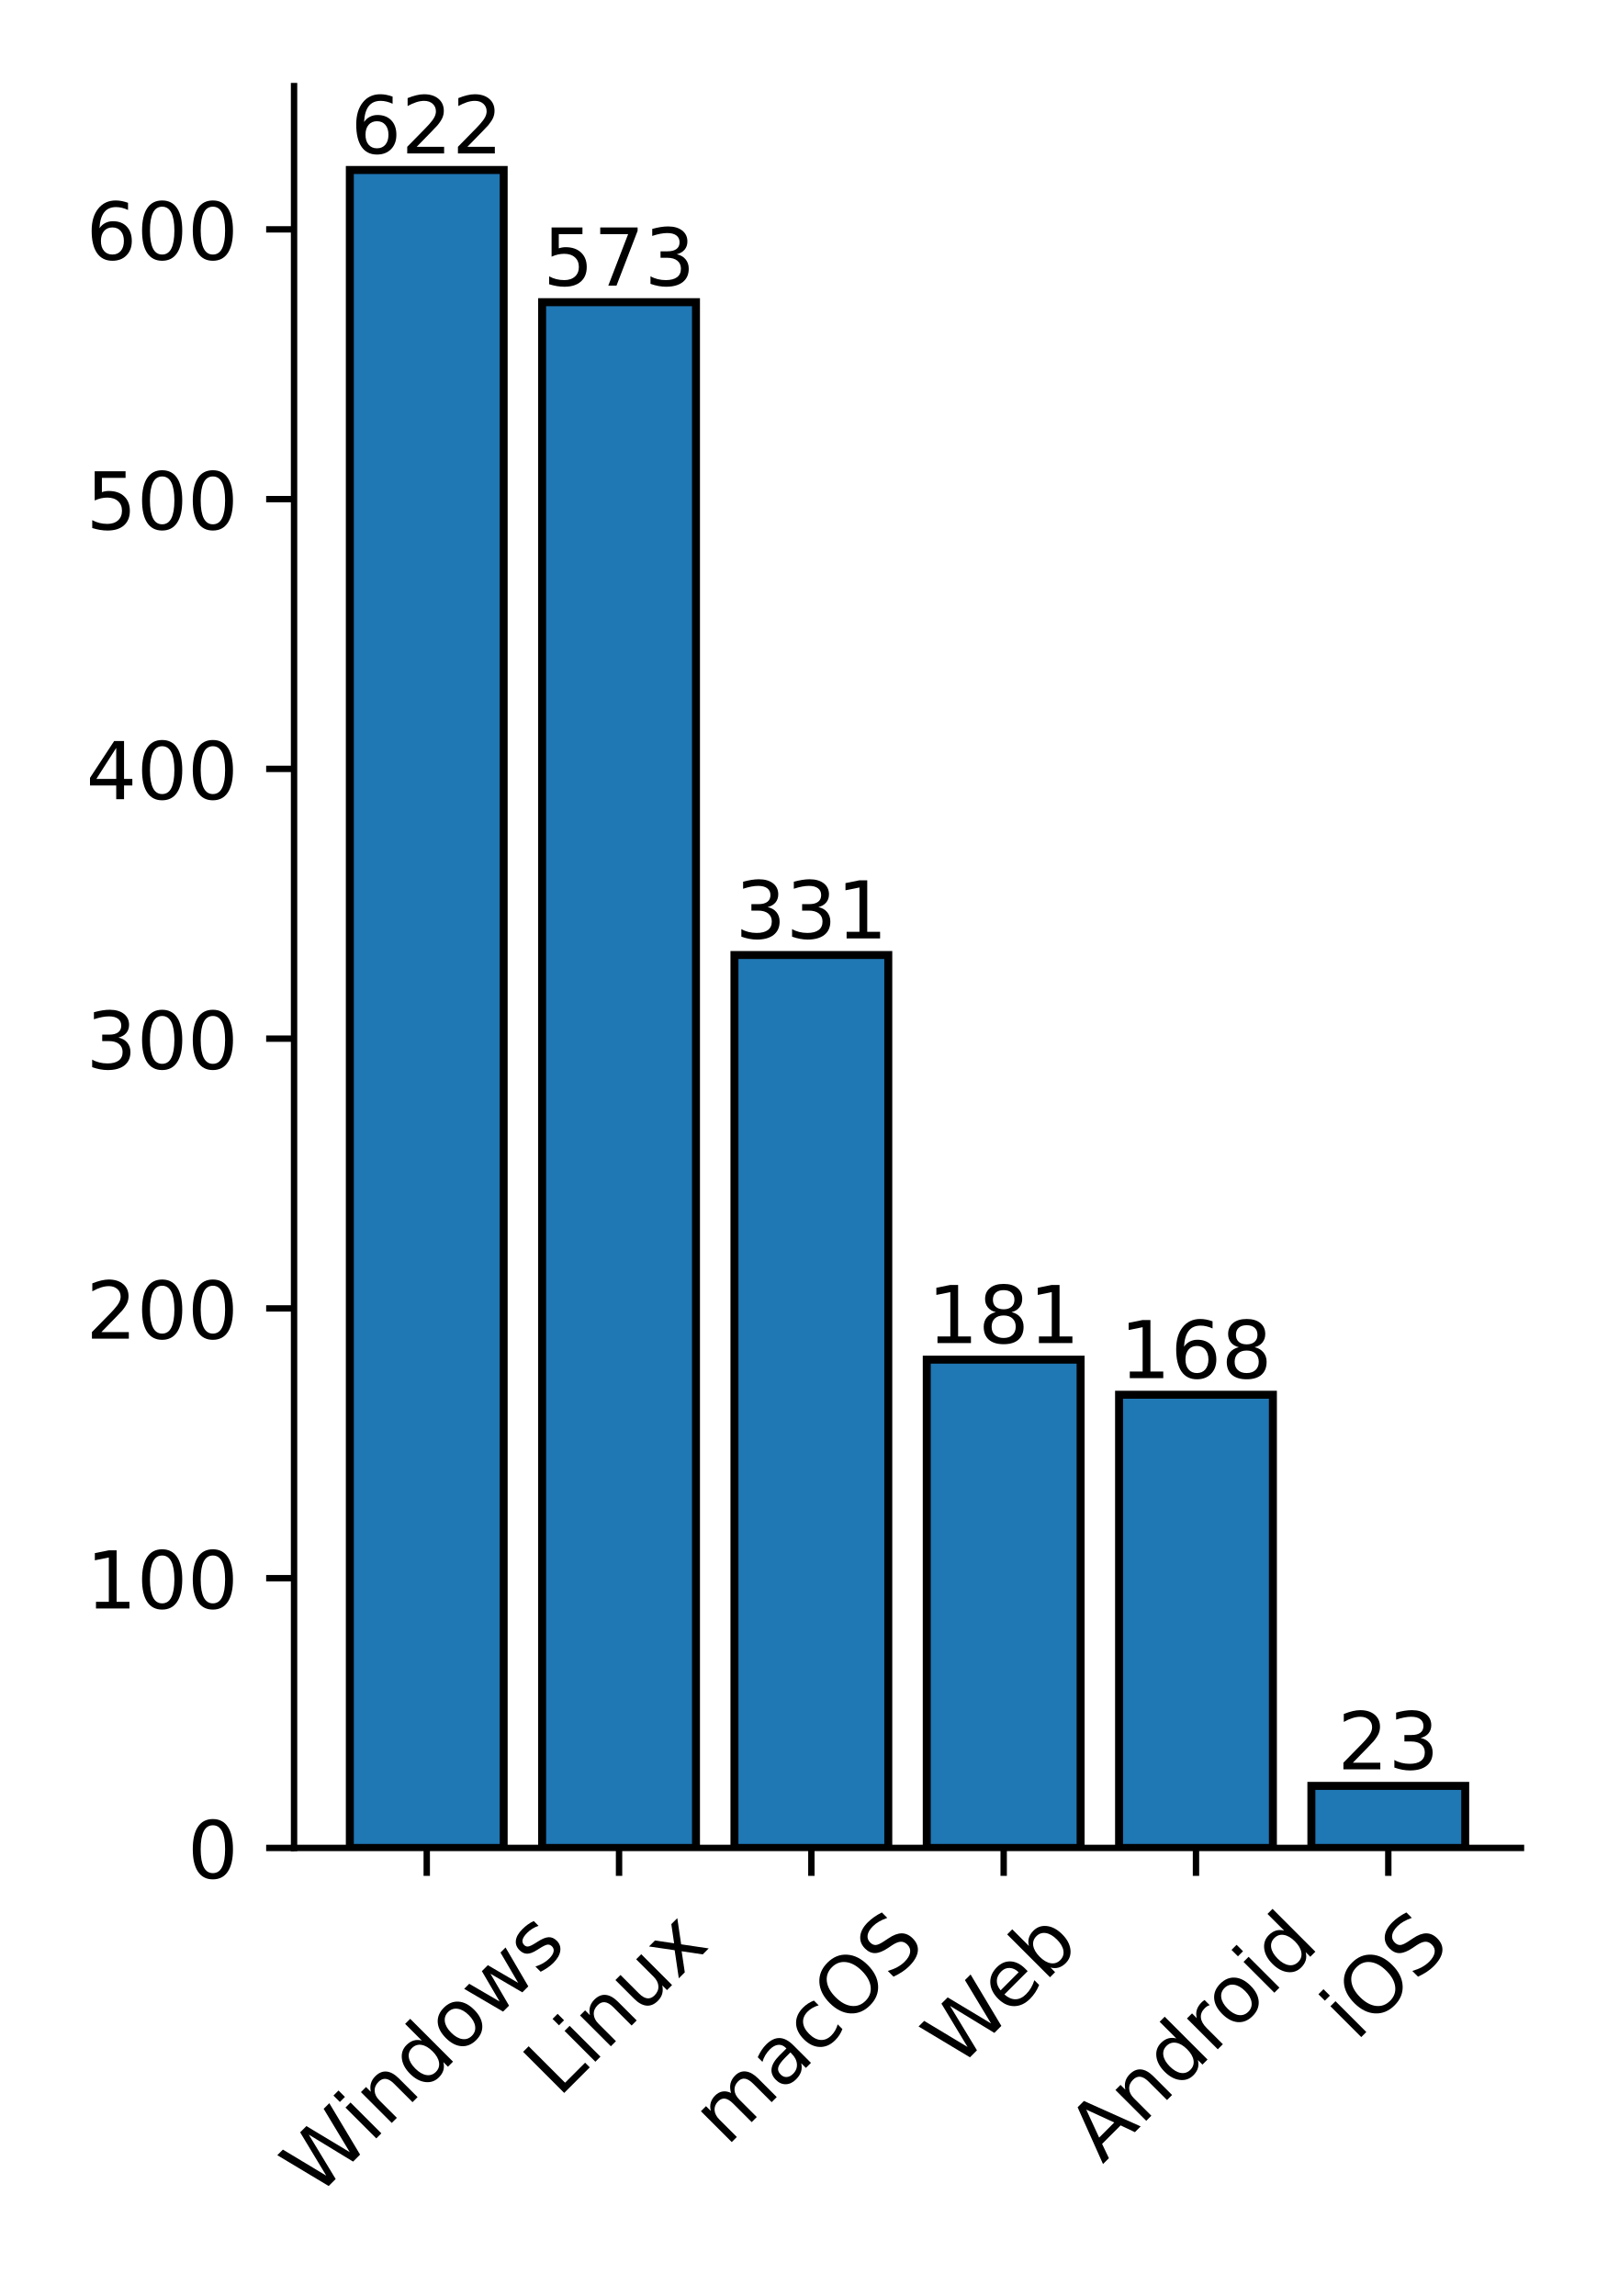
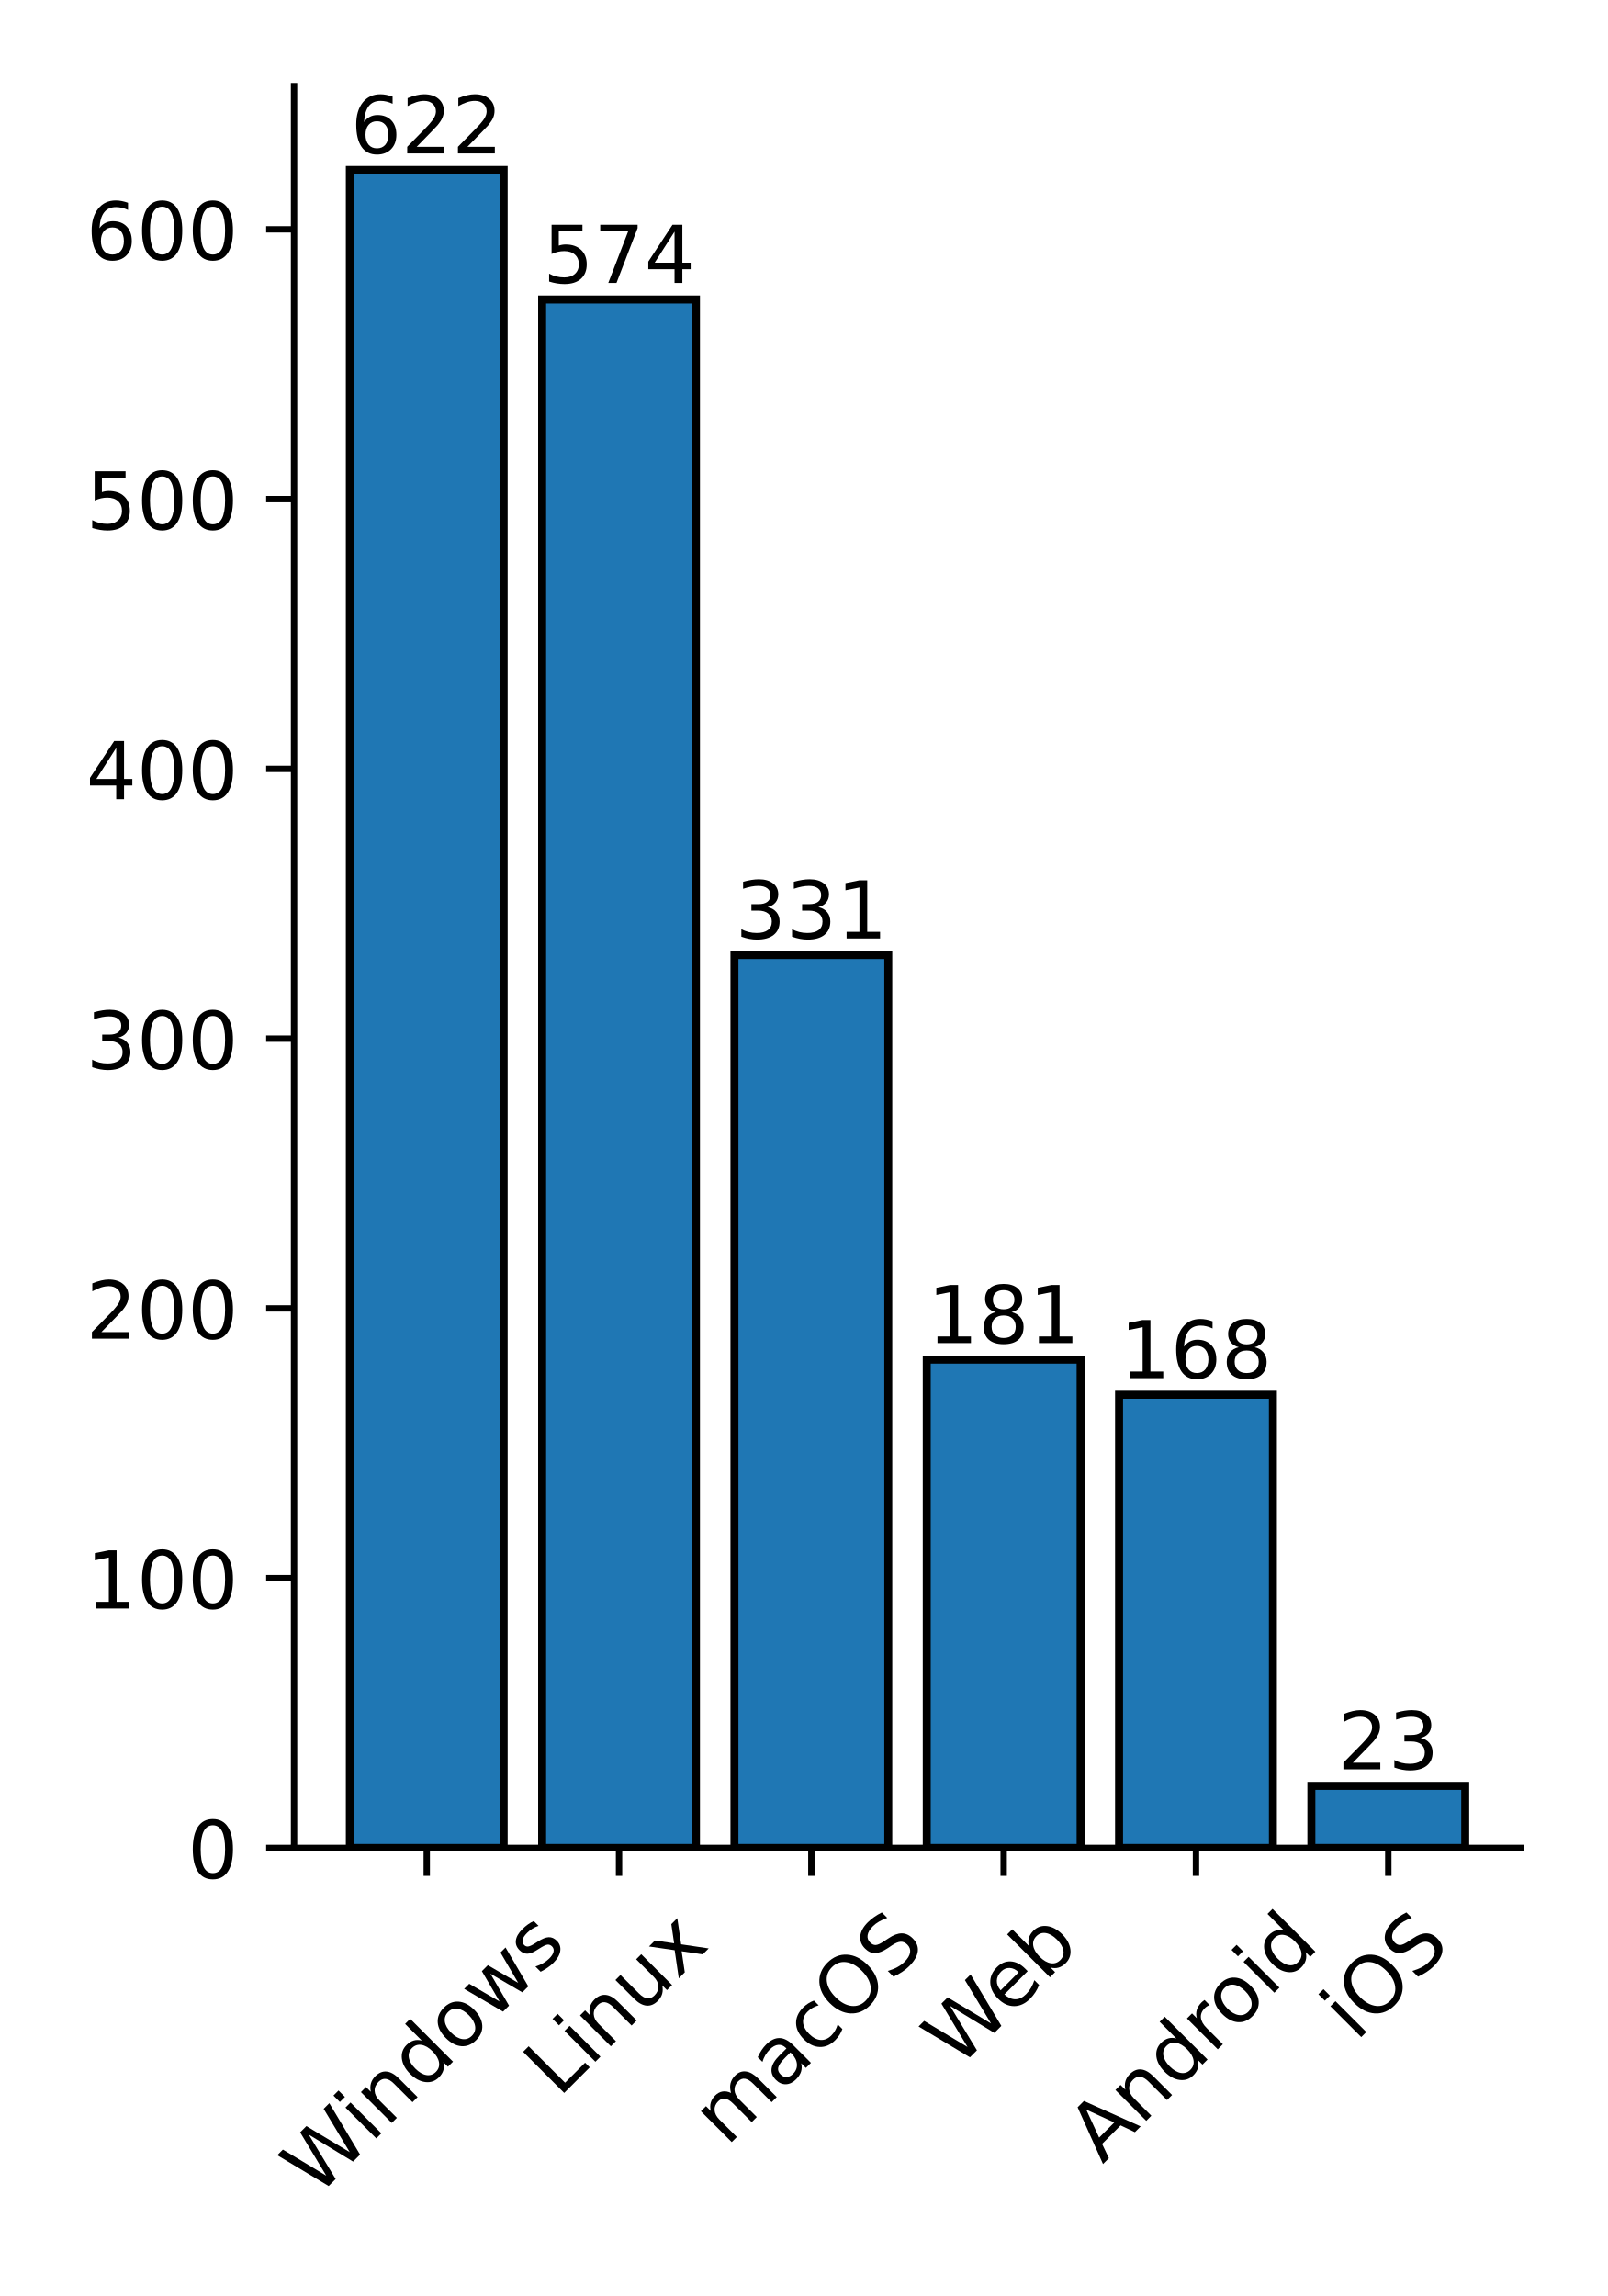
<svg xmlns="http://www.w3.org/2000/svg" xmlns:xlink="http://www.w3.org/1999/xlink" width="201.6pt" height="288pt" viewBox="0 0 201.6 288" version="1.1">
  <defs>
    <style type="text/css">*{stroke-linejoin: round; stroke-linecap: butt}</style>
  </defs>
  <g id="figure_1">
    <g id="patch_1">
      <path d="M 0 288  L 201.6 288  L 201.6 0  L 0 0  L 0 288  z " style="fill: none" />
    </g>
    <g id="axes_1">
      <g id="patch_2">
        <path d="M 36.888 231.796  L 190.8 231.796  L 190.8 10.8  L 36.888 10.8  L 36.888 231.796  z " style="fill: none" />
      </g>
      <g id="patch_3">
-         <path d="M 43.884 231.796  L 63.183 231.796  L 63.183 21.324  L 43.884 21.324  z " clip-path="url(#p22b088ecf4)" style="fill: #1f77b4; stroke: #000000; stroke-linejoin: miter" />
+         <path d="M 43.884 231.796  L 63.183 231.796  L 63.183 21.324  L 43.884 21.324  z " clip-path="url(#p4eb7a9da8a)" style="fill: #1f77b4; stroke: #000000; stroke-linejoin: miter" />
      </g>
      <g id="patch_4">
-         <path d="M 68.008 231.796  L 87.307 231.796  L 87.307 37.904  L 68.008 37.904  z " clip-path="url(#p22b088ecf4)" style="fill: #1f77b4; stroke: #000000; stroke-linejoin: miter" />
+         <path d="M 68.008 231.796  L 87.307 231.796  L 87.307 37.566  L 68.008 37.566  z " clip-path="url(#p4eb7a9da8a)" style="fill: #1f77b4; stroke: #000000; stroke-linejoin: miter" />
      </g>
      <g id="patch_5">
-         <path d="M 92.132 231.796  L 111.431 231.796  L 111.431 119.792  L 92.132 119.792  z " clip-path="url(#p22b088ecf4)" style="fill: #1f77b4; stroke: #000000; stroke-linejoin: miter" />
+         <path d="M 92.132 231.796  L 111.431 231.796  L 111.431 119.792  L 92.132 119.792  z " clip-path="url(#p4eb7a9da8a)" style="fill: #1f77b4; stroke: #000000; stroke-linejoin: miter" />
      </g>
      <g id="patch_6">
-         <path d="M 116.256 231.796  L 135.556 231.796  L 135.556 170.549  L 116.256 170.549  z " clip-path="url(#p22b088ecf4)" style="fill: #1f77b4; stroke: #000000; stroke-linejoin: miter" />
+         <path d="M 116.256 231.796  L 135.556 231.796  L 135.556 170.549  L 116.256 170.549  z " clip-path="url(#p4eb7a9da8a)" style="fill: #1f77b4; stroke: #000000; stroke-linejoin: miter" />
      </g>
      <g id="patch_7">
-         <path d="M 140.38 231.796  L 159.68 231.796  L 159.68 174.948  L 140.38 174.948  z " clip-path="url(#p22b088ecf4)" style="fill: #1f77b4; stroke: #000000; stroke-linejoin: miter" />
+         <path d="M 140.38 231.796  L 159.68 231.796  L 159.68 174.948  L 140.38 174.948  z " clip-path="url(#p4eb7a9da8a)" style="fill: #1f77b4; stroke: #000000; stroke-linejoin: miter" />
      </g>
      <g id="patch_8">
-         <path d="M 164.505 231.796  L 183.804 231.796  L 183.804 224.014  L 164.505 224.014  z " clip-path="url(#p22b088ecf4)" style="fill: #1f77b4; stroke: #000000; stroke-linejoin: miter" />
+         <path d="M 164.505 231.796  L 183.804 231.796  L 183.804 224.014  L 164.505 224.014  z " clip-path="url(#p4eb7a9da8a)" style="fill: #1f77b4; stroke: #000000; stroke-linejoin: miter" />
      </g>
      <g id="matplotlib.axis_1">
        <g id="xtick_1">
          <g id="line2d_1">
            <defs>
-               <path id="m6833299c5e" d="M 0 0  L 0 3.5  " style="stroke: #000000; stroke-width: 0.8" />
+               <path id="mbd9ebcddfd" d="M 0 0  L 0 3.5  " style="stroke: #000000; stroke-width: 0.8" />
            </defs>
            <g>
-               <use xlink:href="#m6833299c5e" x="53.533" y="231.796" style="stroke: #000000; stroke-width: 0.8" />
+               <use xlink:href="#mbd9ebcddfd" x="53.533" y="231.796" style="stroke: #000000; stroke-width: 0.8" />
            </g>
          </g>
          <g id="text_1">
            <g transform="translate(39.7043 275.7294) rotate(-45) scale(0.1 -0.1)">
              <defs>
                <path id="DejaVuSans-57" d="M 213 4666  L 850 4666  L 1831 722  L 2809 4666  L 3519 4666  L 4500 722  L 5478 4666  L 6119 4666  L 4947 0  L 4153 0  L 3169 4050  L 2175 0  L 1381 0  L 213 4666  z " transform="scale(0.015625)" />
                <path id="DejaVuSans-69" d="M 603 3500  L 1178 3500  L 1178 0  L 603 0  L 603 3500  z M 603 4863  L 1178 4863  L 1178 4134  L 603 4134  L 603 4863  z " transform="scale(0.015625)" />
                <path id="DejaVuSans-6e" d="M 3513 2113  L 3513 0  L 2938 0  L 2938 2094  Q 2938 2591 2744 2837  Q 2550 3084 2163 3084  Q 1697 3084 1428 2787  Q 1159 2491 1159 1978  L 1159 0  L 581 0  L 581 3500  L 1159 3500  L 1159 2956  Q 1366 3272 1645 3428  Q 1925 3584 2291 3584  Q 2894 3584 3203 3211  Q 3513 2838 3513 2113  z " transform="scale(0.015625)" />
                <path id="DejaVuSans-64" d="M 2906 2969  L 2906 4863  L 3481 4863  L 3481 0  L 2906 0  L 2906 525  Q 2725 213 2448 61  Q 2172 -91 1784 -91  Q 1150 -91 751 415  Q 353 922 353 1747  Q 353 2572 751 3078  Q 1150 3584 1784 3584  Q 2172 3584 2448 3432  Q 2725 3281 2906 2969  z M 947 1747  Q 947 1113 1208 752  Q 1469 391 1925 391  Q 2381 391 2643 752  Q 2906 1113 2906 1747  Q 2906 2381 2643 2742  Q 2381 3103 1925 3103  Q 1469 3103 1208 2742  Q 947 2381 947 1747  z " transform="scale(0.015625)" />
                <path id="DejaVuSans-6f" d="M 1959 3097  Q 1497 3097 1228 2736  Q 959 2375 959 1747  Q 959 1119 1226 758  Q 1494 397 1959 397  Q 2419 397 2687 759  Q 2956 1122 2956 1747  Q 2956 2369 2687 2733  Q 2419 3097 1959 3097  z M 1959 3584  Q 2709 3584 3137 3096  Q 3566 2609 3566 1747  Q 3566 888 3137 398  Q 2709 -91 1959 -91  Q 1206 -91 779 398  Q 353 888 353 1747  Q 353 2609 779 3096  Q 1206 3584 1959 3584  z " transform="scale(0.015625)" />
                <path id="DejaVuSans-77" d="M 269 3500  L 844 3500  L 1563 769  L 2278 3500  L 2956 3500  L 3675 769  L 4391 3500  L 4966 3500  L 4050 0  L 3372 0  L 2619 2869  L 1863 0  L 1184 0  L 269 3500  z " transform="scale(0.015625)" />
                <path id="DejaVuSans-73" d="M 2834 3397  L 2834 2853  Q 2591 2978 2328 3040  Q 2066 3103 1784 3103  Q 1356 3103 1142 2972  Q 928 2841 928 2578  Q 928 2378 1081 2264  Q 1234 2150 1697 2047  L 1894 2003  Q 2506 1872 2764 1633  Q 3022 1394 3022 966  Q 3022 478 2636 193  Q 2250 -91 1575 -91  Q 1294 -91 989 -36  Q 684 19 347 128  L 347 722  Q 666 556 975 473  Q 1284 391 1588 391  Q 1994 391 2212 530  Q 2431 669 2431 922  Q 2431 1156 2273 1281  Q 2116 1406 1581 1522  L 1381 1569  Q 847 1681 609 1914  Q 372 2147 372 2553  Q 372 3047 722 3315  Q 1072 3584 1716 3584  Q 2034 3584 2315 3537  Q 2597 3491 2834 3397  z " transform="scale(0.015625)" />
              </defs>
              <use xlink:href="#DejaVuSans-57" />
              <use xlink:href="#DejaVuSans-69" x="96.627" />
              <use xlink:href="#DejaVuSans-6e" x="124.41" />
              <use xlink:href="#DejaVuSans-64" x="187.789" />
              <use xlink:href="#DejaVuSans-6f" x="251.266" />
              <use xlink:href="#DejaVuSans-77" x="312.447" />
              <use xlink:href="#DejaVuSans-73" x="394.234" />
            </g>
          </g>
        </g>
        <g id="xtick_2">
          <g id="line2d_2">
            <g>
-               <use xlink:href="#m6833299c5e" x="77.657" y="231.796" style="stroke: #000000; stroke-width: 0.8" />
+               <use xlink:href="#mbd9ebcddfd" x="77.657" y="231.796" style="stroke: #000000; stroke-width: 0.8" />
            </g>
          </g>
          <g id="text_2">
            <g transform="translate(70.08254 263.2214) rotate(-45) scale(0.1 -0.1)">
              <defs>
                <path id="DejaVuSans-4c" d="M 628 4666  L 1259 4666  L 1259 531  L 3531 531  L 3531 0  L 628 0  L 628 4666  z " transform="scale(0.015625)" />
                <path id="DejaVuSans-75" d="M 544 1381  L 544 3500  L 1119 3500  L 1119 1403  Q 1119 906 1312 657  Q 1506 409 1894 409  Q 2359 409 2629 706  Q 2900 1003 2900 1516  L 2900 3500  L 3475 3500  L 3475 0  L 2900 0  L 2900 538  Q 2691 219 2414 64  Q 2138 -91 1772 -91  Q 1169 -91 856 284  Q 544 659 544 1381  z M 1991 3584  L 1991 3584  z " transform="scale(0.015625)" />
                <path id="DejaVuSans-78" d="M 3513 3500  L 2247 1797  L 3578 0  L 2900 0  L 1881 1375  L 863 0  L 184 0  L 1544 1831  L 300 3500  L 978 3500  L 1906 2253  L 2834 3500  L 3513 3500  z " transform="scale(0.015625)" />
              </defs>
              <use xlink:href="#DejaVuSans-4c" />
              <use xlink:href="#DejaVuSans-69" x="55.713" />
              <use xlink:href="#DejaVuSans-6e" x="83.496" />
              <use xlink:href="#DejaVuSans-75" x="146.875" />
              <use xlink:href="#DejaVuSans-78" x="210.254" />
            </g>
          </g>
        </g>
        <g id="xtick_3">
          <g id="line2d_3">
            <g>
-               <use xlink:href="#m6833299c5e" x="101.782" y="231.796" style="stroke: #000000; stroke-width: 0.8" />
+               <use xlink:href="#mbd9ebcddfd" x="101.782" y="231.796" style="stroke: #000000; stroke-width: 0.8" />
            </g>
          </g>
          <g id="text_3">
            <g transform="translate(91.15073 269.3334) rotate(-45) scale(0.1 -0.1)">
              <defs>
                <path id="DejaVuSans-6d" d="M 3328 2828  Q 3544 3216 3844 3400  Q 4144 3584 4550 3584  Q 5097 3584 5394 3201  Q 5691 2819 5691 2113  L 5691 0  L 5113 0  L 5113 2094  Q 5113 2597 4934 2840  Q 4756 3084 4391 3084  Q 3944 3084 3684 2787  Q 3425 2491 3425 1978  L 3425 0  L 2847 0  L 2847 2094  Q 2847 2600 2669 2842  Q 2491 3084 2119 3084  Q 1678 3084 1418 2786  Q 1159 2488 1159 1978  L 1159 0  L 581 0  L 581 3500  L 1159 3500  L 1159 2956  Q 1356 3278 1631 3431  Q 1906 3584 2284 3584  Q 2666 3584 2933 3390  Q 3200 3197 3328 2828  z " transform="scale(0.015625)" />
                <path id="DejaVuSans-61" d="M 2194 1759  Q 1497 1759 1228 1600  Q 959 1441 959 1056  Q 959 750 1161 570  Q 1363 391 1709 391  Q 2188 391 2477 730  Q 2766 1069 2766 1631  L 2766 1759  L 2194 1759  z M 3341 1997  L 3341 0  L 2766 0  L 2766 531  Q 2569 213 2275 61  Q 1981 -91 1556 -91  Q 1019 -91 701 211  Q 384 513 384 1019  Q 384 1609 779 1909  Q 1175 2209 1959 2209  L 2766 2209  L 2766 2266  Q 2766 2663 2505 2880  Q 2244 3097 1772 3097  Q 1472 3097 1187 3025  Q 903 2953 641 2809  L 641 3341  Q 956 3463 1253 3523  Q 1550 3584 1831 3584  Q 2591 3584 2966 3190  Q 3341 2797 3341 1997  z " transform="scale(0.015625)" />
                <path id="DejaVuSans-63" d="M 3122 3366  L 3122 2828  Q 2878 2963 2633 3030  Q 2388 3097 2138 3097  Q 1578 3097 1268 2742  Q 959 2388 959 1747  Q 959 1106 1268 751  Q 1578 397 2138 397  Q 2388 397 2633 464  Q 2878 531 3122 666  L 3122 134  Q 2881 22 2623 -34  Q 2366 -91 2075 -91  Q 1284 -91 818 406  Q 353 903 353 1747  Q 353 2603 823 3093  Q 1294 3584 2113 3584  Q 2378 3584 2631 3529  Q 2884 3475 3122 3366  z " transform="scale(0.015625)" />
                <path id="DejaVuSans-4f" d="M 2522 4238  Q 1834 4238 1429 3725  Q 1025 3213 1025 2328  Q 1025 1447 1429 934  Q 1834 422 2522 422  Q 3209 422 3611 934  Q 4013 1447 4013 2328  Q 4013 3213 3611 3725  Q 3209 4238 2522 4238  z M 2522 4750  Q 3503 4750 4090 4092  Q 4678 3434 4678 2328  Q 4678 1225 4090 567  Q 3503 -91 2522 -91  Q 1538 -91 948 565  Q 359 1222 359 2328  Q 359 3434 948 4092  Q 1538 4750 2522 4750  z " transform="scale(0.015625)" />
                <path id="DejaVuSans-53" d="M 3425 4513  L 3425 3897  Q 3066 4069 2747 4153  Q 2428 4238 2131 4238  Q 1616 4238 1336 4038  Q 1056 3838 1056 3469  Q 1056 3159 1242 3001  Q 1428 2844 1947 2747  L 2328 2669  Q 3034 2534 3370 2195  Q 3706 1856 3706 1288  Q 3706 609 3251 259  Q 2797 -91 1919 -91  Q 1588 -91 1214 -16  Q 841 59 441 206  L 441 856  Q 825 641 1194 531  Q 1563 422 1919 422  Q 2459 422 2753 634  Q 3047 847 3047 1241  Q 3047 1584 2836 1778  Q 2625 1972 2144 2069  L 1759 2144  Q 1053 2284 737 2584  Q 422 2884 422 3419  Q 422 4038 858 4394  Q 1294 4750 2059 4750  Q 2388 4750 2728 4690  Q 3069 4631 3425 4513  z " transform="scale(0.015625)" />
              </defs>
              <use xlink:href="#DejaVuSans-6d" />
              <use xlink:href="#DejaVuSans-61" x="97.412" />
              <use xlink:href="#DejaVuSans-63" x="158.691" />
              <use xlink:href="#DejaVuSans-4f" x="213.672" />
              <use xlink:href="#DejaVuSans-53" x="292.383" />
            </g>
          </g>
        </g>
        <g id="xtick_4">
          <g id="line2d_4">
            <g>
-               <use xlink:href="#m6833299c5e" x="125.906" y="231.796" style="stroke: #000000; stroke-width: 0.8" />
+               <use xlink:href="#mbd9ebcddfd" x="125.906" y="231.796" style="stroke: #000000; stroke-width: 0.8" />
            </g>
          </g>
          <g id="text_4">
            <g transform="translate(120.149 259.5853) rotate(-45) scale(0.1 -0.1)">
              <defs>
                <path id="DejaVuSans-65" d="M 3597 1894  L 3597 1613  L 953 1613  Q 991 1019 1311 708  Q 1631 397 2203 397  Q 2534 397 2845 478  Q 3156 559 3463 722  L 3463 178  Q 3153 47 2828 -22  Q 2503 -91 2169 -91  Q 1331 -91 842 396  Q 353 884 353 1716  Q 353 2575 817 3079  Q 1281 3584 2069 3584  Q 2775 3584 3186 3129  Q 3597 2675 3597 1894  z M 3022 2063  Q 3016 2534 2758 2815  Q 2500 3097 2075 3097  Q 1594 3097 1305 2825  Q 1016 2553 972 2059  L 3022 2063  z " transform="scale(0.015625)" />
                <path id="DejaVuSans-62" d="M 3116 1747  Q 3116 2381 2855 2742  Q 2594 3103 2138 3103  Q 1681 3103 1420 2742  Q 1159 2381 1159 1747  Q 1159 1113 1420 752  Q 1681 391 2138 391  Q 2594 391 2855 752  Q 3116 1113 3116 1747  z M 1159 2969  Q 1341 3281 1617 3432  Q 1894 3584 2278 3584  Q 2916 3584 3314 3078  Q 3713 2572 3713 1747  Q 3713 922 3314 415  Q 2916 -91 2278 -91  Q 1894 -91 1617 61  Q 1341 213 1159 525  L 1159 0  L 581 0  L 581 4863  L 1159 4863  L 1159 2969  z " transform="scale(0.015625)" />
              </defs>
              <use xlink:href="#DejaVuSans-57" />
              <use xlink:href="#DejaVuSans-65" x="93.002" />
              <use xlink:href="#DejaVuSans-62" x="154.525" />
            </g>
          </g>
        </g>
        <g id="xtick_5">
          <g id="line2d_5">
            <g>
-               <use xlink:href="#m6833299c5e" x="150.03" y="231.796" style="stroke: #000000; stroke-width: 0.8" />
+               <use xlink:href="#mbd9ebcddfd" x="150.03" y="231.796" style="stroke: #000000; stroke-width: 0.8" />
            </g>
          </g>
          <g id="text_5">
            <g transform="translate(138.3136 271.5045) rotate(-45) scale(0.1 -0.1)">
              <defs>
                <path id="DejaVuSans-41" d="M 2188 4044  L 1331 1722  L 3047 1722  L 2188 4044  z M 1831 4666  L 2547 4666  L 4325 0  L 3669 0  L 3244 1197  L 1141 1197  L 716 0  L 50 0  L 1831 4666  z " transform="scale(0.015625)" />
                <path id="DejaVuSans-72" d="M 2631 2963  Q 2534 3019 2420 3045  Q 2306 3072 2169 3072  Q 1681 3072 1420 2755  Q 1159 2438 1159 1844  L 1159 0  L 581 0  L 581 3500  L 1159 3500  L 1159 2956  Q 1341 3275 1631 3429  Q 1922 3584 2338 3584  Q 2397 3584 2469 3576  Q 2541 3569 2628 3553  L 2631 2963  z " transform="scale(0.015625)" />
              </defs>
              <use xlink:href="#DejaVuSans-41" />
              <use xlink:href="#DejaVuSans-6e" x="68.408" />
              <use xlink:href="#DejaVuSans-64" x="131.787" />
              <use xlink:href="#DejaVuSans-72" x="195.264" />
              <use xlink:href="#DejaVuSans-6f" x="234.127" />
              <use xlink:href="#DejaVuSans-69" x="295.309" />
              <use xlink:href="#DejaVuSans-64" x="323.092" />
            </g>
          </g>
        </g>
        <g id="xtick_6">
          <g id="line2d_6">
            <g>
-               <use xlink:href="#m6833299c5e" x="174.154" y="231.796" style="stroke: #000000; stroke-width: 0.8" />
+               <use xlink:href="#mbd9ebcddfd" x="174.154" y="231.796" style="stroke: #000000; stroke-width: 0.8" />
            </g>
          </g>
          <g id="text_6">
            <g transform="translate(170.0956 256.189) rotate(-45) scale(0.1 -0.1)">
              <use xlink:href="#DejaVuSans-69" />
              <use xlink:href="#DejaVuSans-4f" x="27.783" />
              <use xlink:href="#DejaVuSans-53" x="106.494" />
            </g>
          </g>
        </g>
      </g>
      <g id="matplotlib.axis_2">
        <g id="ytick_1">
          <g id="line2d_7">
            <defs>
-               <path id="m9677cd86f7" d="M 0 0  L -3.5 0  " style="stroke: #000000; stroke-width: 0.8" />
+               <path id="m467fcc83d4" d="M 0 0  L -3.5 0  " style="stroke: #000000; stroke-width: 0.8" />
            </defs>
            <g>
-               <use xlink:href="#m9677cd86f7" x="36.888" y="231.796" style="stroke: #000000; stroke-width: 0.8" />
+               <use xlink:href="#m467fcc83d4" x="36.888" y="231.796" style="stroke: #000000; stroke-width: 0.8" />
            </g>
          </g>
          <g id="text_7">
            <g transform="translate(23.525 235.5956) scale(0.1 -0.1)">
              <defs>
                <path id="DejaVuSans-30" d="M 2034 4250  Q 1547 4250 1301 3770  Q 1056 3291 1056 2328  Q 1056 1369 1301 889  Q 1547 409 2034 409  Q 2525 409 2770 889  Q 3016 1369 3016 2328  Q 3016 3291 2770 3770  Q 2525 4250 2034 4250  z M 2034 4750  Q 2819 4750 3233 4129  Q 3647 3509 3647 2328  Q 3647 1150 3233 529  Q 2819 -91 2034 -91  Q 1250 -91 836 529  Q 422 1150 422 2328  Q 422 3509 836 4129  Q 1250 4750 2034 4750  z " transform="scale(0.015625)" />
              </defs>
              <use xlink:href="#DejaVuSans-30" />
            </g>
          </g>
        </g>
        <g id="ytick_2">
          <g id="line2d_8">
            <g>
-               <use xlink:href="#m9677cd86f7" x="36.888" y="197.958" style="stroke: #000000; stroke-width: 0.8" />
+               <use xlink:href="#m467fcc83d4" x="36.888" y="197.958" style="stroke: #000000; stroke-width: 0.8" />
            </g>
          </g>
          <g id="text_8">
            <g transform="translate(10.8 201.7575) scale(0.1 -0.1)">
              <defs>
                <path id="DejaVuSans-31" d="M 794 531  L 1825 531  L 1825 4091  L 703 3866  L 703 4441  L 1819 4666  L 2450 4666  L 2450 531  L 3481 531  L 3481 0  L 794 0  L 794 531  z " transform="scale(0.015625)" />
              </defs>
              <use xlink:href="#DejaVuSans-31" />
              <use xlink:href="#DejaVuSans-30" x="63.623" />
              <use xlink:href="#DejaVuSans-30" x="127.246" />
            </g>
          </g>
        </g>
        <g id="ytick_3">
          <g id="line2d_9">
            <g>
-               <use xlink:href="#m9677cd86f7" x="36.888" y="164.12" style="stroke: #000000; stroke-width: 0.8" />
+               <use xlink:href="#m467fcc83d4" x="36.888" y="164.12" style="stroke: #000000; stroke-width: 0.8" />
            </g>
          </g>
          <g id="text_9">
            <g transform="translate(10.8 167.9195) scale(0.1 -0.1)">
              <defs>
                <path id="DejaVuSans-32" d="M 1228 531  L 3431 531  L 3431 0  L 469 0  L 469 531  Q 828 903 1448 1529  Q 2069 2156 2228 2338  Q 2531 2678 2651 2914  Q 2772 3150 2772 3378  Q 2772 3750 2511 3984  Q 2250 4219 1831 4219  Q 1534 4219 1204 4116  Q 875 4013 500 3803  L 500 4441  Q 881 4594 1212 4672  Q 1544 4750 1819 4750  Q 2544 4750 2975 4387  Q 3406 4025 3406 3419  Q 3406 3131 3298 2873  Q 3191 2616 2906 2266  Q 2828 2175 2409 1742  Q 1991 1309 1228 531  z " transform="scale(0.015625)" />
              </defs>
              <use xlink:href="#DejaVuSans-32" />
              <use xlink:href="#DejaVuSans-30" x="63.623" />
              <use xlink:href="#DejaVuSans-30" x="127.246" />
            </g>
          </g>
        </g>
        <g id="ytick_4">
          <g id="line2d_10">
            <g>
-               <use xlink:href="#m9677cd86f7" x="36.888" y="130.282" style="stroke: #000000; stroke-width: 0.8" />
+               <use xlink:href="#m467fcc83d4" x="36.888" y="130.282" style="stroke: #000000; stroke-width: 0.8" />
            </g>
          </g>
          <g id="text_10">
            <g transform="translate(10.8 134.0814) scale(0.1 -0.1)">
              <defs>
                <path id="DejaVuSans-33" d="M 2597 2516  Q 3050 2419 3304 2112  Q 3559 1806 3559 1356  Q 3559 666 3084 287  Q 2609 -91 1734 -91  Q 1441 -91 1130 -33  Q 819 25 488 141  L 488 750  Q 750 597 1062 519  Q 1375 441 1716 441  Q 2309 441 2620 675  Q 2931 909 2931 1356  Q 2931 1769 2642 2001  Q 2353 2234 1838 2234  L 1294 2234  L 1294 2753  L 1863 2753  Q 2328 2753 2575 2939  Q 2822 3125 2822 3475  Q 2822 3834 2567 4026  Q 2313 4219 1838 4219  Q 1578 4219 1281 4162  Q 984 4106 628 3988  L 628 4550  Q 988 4650 1302 4700  Q 1616 4750 1894 4750  Q 2613 4750 3031 4423  Q 3450 4097 3450 3541  Q 3450 3153 3228 2886  Q 3006 2619 2597 2516  z " transform="scale(0.015625)" />
              </defs>
              <use xlink:href="#DejaVuSans-33" />
              <use xlink:href="#DejaVuSans-30" x="63.623" />
              <use xlink:href="#DejaVuSans-30" x="127.246" />
            </g>
          </g>
        </g>
        <g id="ytick_5">
          <g id="line2d_11">
            <g>
-               <use xlink:href="#m9677cd86f7" x="36.888" y="96.444" style="stroke: #000000; stroke-width: 0.8" />
+               <use xlink:href="#m467fcc83d4" x="36.888" y="96.444" style="stroke: #000000; stroke-width: 0.8" />
            </g>
          </g>
          <g id="text_11">
            <g transform="translate(10.8 100.2433) scale(0.1 -0.1)">
              <defs>
                <path id="DejaVuSans-34" d="M 2419 4116  L 825 1625  L 2419 1625  L 2419 4116  z M 2253 4666  L 3047 4666  L 3047 1625  L 3713 1625  L 3713 1100  L 3047 1100  L 3047 0  L 2419 0  L 2419 1100  L 313 1100  L 313 1709  L 2253 4666  z " transform="scale(0.015625)" />
              </defs>
              <use xlink:href="#DejaVuSans-34" />
              <use xlink:href="#DejaVuSans-30" x="63.623" />
              <use xlink:href="#DejaVuSans-30" x="127.246" />
            </g>
          </g>
        </g>
        <g id="ytick_6">
          <g id="line2d_12">
            <g>
-               <use xlink:href="#m9677cd86f7" x="36.888" y="62.606" style="stroke: #000000; stroke-width: 0.8" />
+               <use xlink:href="#m467fcc83d4" x="36.888" y="62.606" style="stroke: #000000; stroke-width: 0.8" />
            </g>
          </g>
          <g id="text_12">
            <g transform="translate(10.8 66.40529) scale(0.1 -0.1)">
              <defs>
                <path id="DejaVuSans-35" d="M 691 4666  L 3169 4666  L 3169 4134  L 1269 4134  L 1269 2991  Q 1406 3038 1543 3061  Q 1681 3084 1819 3084  Q 2600 3084 3056 2656  Q 3513 2228 3513 1497  Q 3513 744 3044 326  Q 2575 -91 1722 -91  Q 1428 -91 1123 -41  Q 819 9 494 109  L 494 744  Q 775 591 1075 516  Q 1375 441 1709 441  Q 2250 441 2565 725  Q 2881 1009 2881 1497  Q 2881 1984 2565 2268  Q 2250 2553 1709 2553  Q 1456 2553 1204 2497  Q 953 2441 691 2322  L 691 4666  z " transform="scale(0.015625)" />
              </defs>
              <use xlink:href="#DejaVuSans-35" />
              <use xlink:href="#DejaVuSans-30" x="63.623" />
              <use xlink:href="#DejaVuSans-30" x="127.246" />
            </g>
          </g>
        </g>
        <g id="ytick_7">
          <g id="line2d_13">
            <g>
-               <use xlink:href="#m9677cd86f7" x="36.888" y="28.768" style="stroke: #000000; stroke-width: 0.8" />
+               <use xlink:href="#m467fcc83d4" x="36.888" y="28.768" style="stroke: #000000; stroke-width: 0.8" />
            </g>
          </g>
          <g id="text_13">
            <g transform="translate(10.8 32.56723) scale(0.1 -0.1)">
              <defs>
                <path id="DejaVuSans-36" d="M 2113 2584  Q 1688 2584 1439 2293  Q 1191 2003 1191 1497  Q 1191 994 1439 701  Q 1688 409 2113 409  Q 2538 409 2786 701  Q 3034 994 3034 1497  Q 3034 2003 2786 2293  Q 2538 2584 2113 2584  z M 3366 4563  L 3366 3988  Q 3128 4100 2886 4159  Q 2644 4219 2406 4219  Q 1781 4219 1451 3797  Q 1122 3375 1075 2522  Q 1259 2794 1537 2939  Q 1816 3084 2150 3084  Q 2853 3084 3261 2657  Q 3669 2231 3669 1497  Q 3669 778 3244 343  Q 2819 -91 2113 -91  Q 1303 -91 875 529  Q 447 1150 447 2328  Q 447 3434 972 4092  Q 1497 4750 2381 4750  Q 2619 4750 2861 4703  Q 3103 4656 3366 4563  z " transform="scale(0.015625)" />
              </defs>
              <use xlink:href="#DejaVuSans-36" />
              <use xlink:href="#DejaVuSans-30" x="63.623" />
              <use xlink:href="#DejaVuSans-30" x="127.246" />
            </g>
          </g>
        </g>
      </g>
      <g id="patch_9">
        <path d="M 36.888 231.796  L 36.888 10.8  " style="fill: none; stroke: #000000; stroke-width: 0.8; stroke-linejoin: miter; stroke-linecap: square" />
      </g>
      <g id="patch_10">
        <path d="M 36.888 231.796  L 190.8 231.796  " style="fill: none; stroke: #000000; stroke-width: 0.8; stroke-linejoin: miter; stroke-linecap: square" />
      </g>
      <g id="text_14">
        <g transform="translate(43.98946 19.24395) scale(0.1 -0.1)">
          <use xlink:href="#DejaVuSans-36" />
          <use xlink:href="#DejaVuSans-32" x="63.623" />
          <use xlink:href="#DejaVuSans-32" x="127.246" />
        </g>
      </g>
      <g id="text_15">
-         <g transform="translate(68.11368 35.8246) scale(0.1 -0.1)">
+         <g transform="translate(68.11368 35.48622) scale(0.1 -0.1)">
          <defs>
            <path id="DejaVuSans-37" d="M 525 4666  L 3525 4666  L 3525 4397  L 1831 0  L 1172 0  L 2766 4134  L 525 4134  L 525 4666  z " transform="scale(0.015625)" />
          </defs>
          <use xlink:href="#DejaVuSans-35" />
          <use xlink:href="#DejaVuSans-37" x="63.623" />
-           <use xlink:href="#DejaVuSans-33" x="127.246" />
+           <use xlink:href="#DejaVuSans-34" x="127.246" />
        </g>
      </g>
      <g id="text_16">
        <g transform="translate(92.23789 117.7127) scale(0.1 -0.1)">
          <use xlink:href="#DejaVuSans-33" />
          <use xlink:href="#DejaVuSans-33" x="63.623" />
          <use xlink:href="#DejaVuSans-31" x="127.246" />
        </g>
      </g>
      <g id="text_17">
        <g transform="translate(116.3621 168.4698) scale(0.1 -0.1)">
          <defs>
            <path id="DejaVuSans-38" d="M 2034 2216  Q 1584 2216 1326 1975  Q 1069 1734 1069 1313  Q 1069 891 1326 650  Q 1584 409 2034 409  Q 2484 409 2743 651  Q 3003 894 3003 1313  Q 3003 1734 2745 1975  Q 2488 2216 2034 2216  z M 1403 2484  Q 997 2584 770 2862  Q 544 3141 544 3541  Q 544 4100 942 4425  Q 1341 4750 2034 4750  Q 2731 4750 3128 4425  Q 3525 4100 3525 3541  Q 3525 3141 3298 2862  Q 3072 2584 2669 2484  Q 3125 2378 3379 2068  Q 3634 1759 3634 1313  Q 3634 634 3220 271  Q 2806 -91 2034 -91  Q 1263 -91 848 271  Q 434 634 434 1313  Q 434 1759 690 2068  Q 947 2378 1403 2484  z M 1172 3481  Q 1172 3119 1398 2916  Q 1625 2713 2034 2713  Q 2441 2713 2670 2916  Q 2900 3119 2900 3481  Q 2900 3844 2670 4047  Q 2441 4250 2034 4250  Q 1625 4250 1398 4047  Q 1172 3844 1172 3481  z " transform="scale(0.015625)" />
          </defs>
          <use xlink:href="#DejaVuSans-31" />
          <use xlink:href="#DejaVuSans-38" x="63.623" />
          <use xlink:href="#DejaVuSans-31" x="127.246" />
        </g>
      </g>
      <g id="text_18">
        <g transform="translate(140.4863 172.8687) scale(0.1 -0.1)">
          <use xlink:href="#DejaVuSans-31" />
          <use xlink:href="#DejaVuSans-36" x="63.623" />
          <use xlink:href="#DejaVuSans-38" x="127.246" />
        </g>
      </g>
      <g id="text_19">
        <g transform="translate(167.7918 221.9339) scale(0.1 -0.1)">
          <use xlink:href="#DejaVuSans-32" />
          <use xlink:href="#DejaVuSans-33" x="63.623" />
        </g>
      </g>
    </g>
  </g>
  <defs>
-     <clipPath id="p22b088ecf4">
+     <clipPath id="p4eb7a9da8a">
      <rect x="36.888" y="10.8" width="153.912" height="220.996" />
    </clipPath>
  </defs>
</svg>
